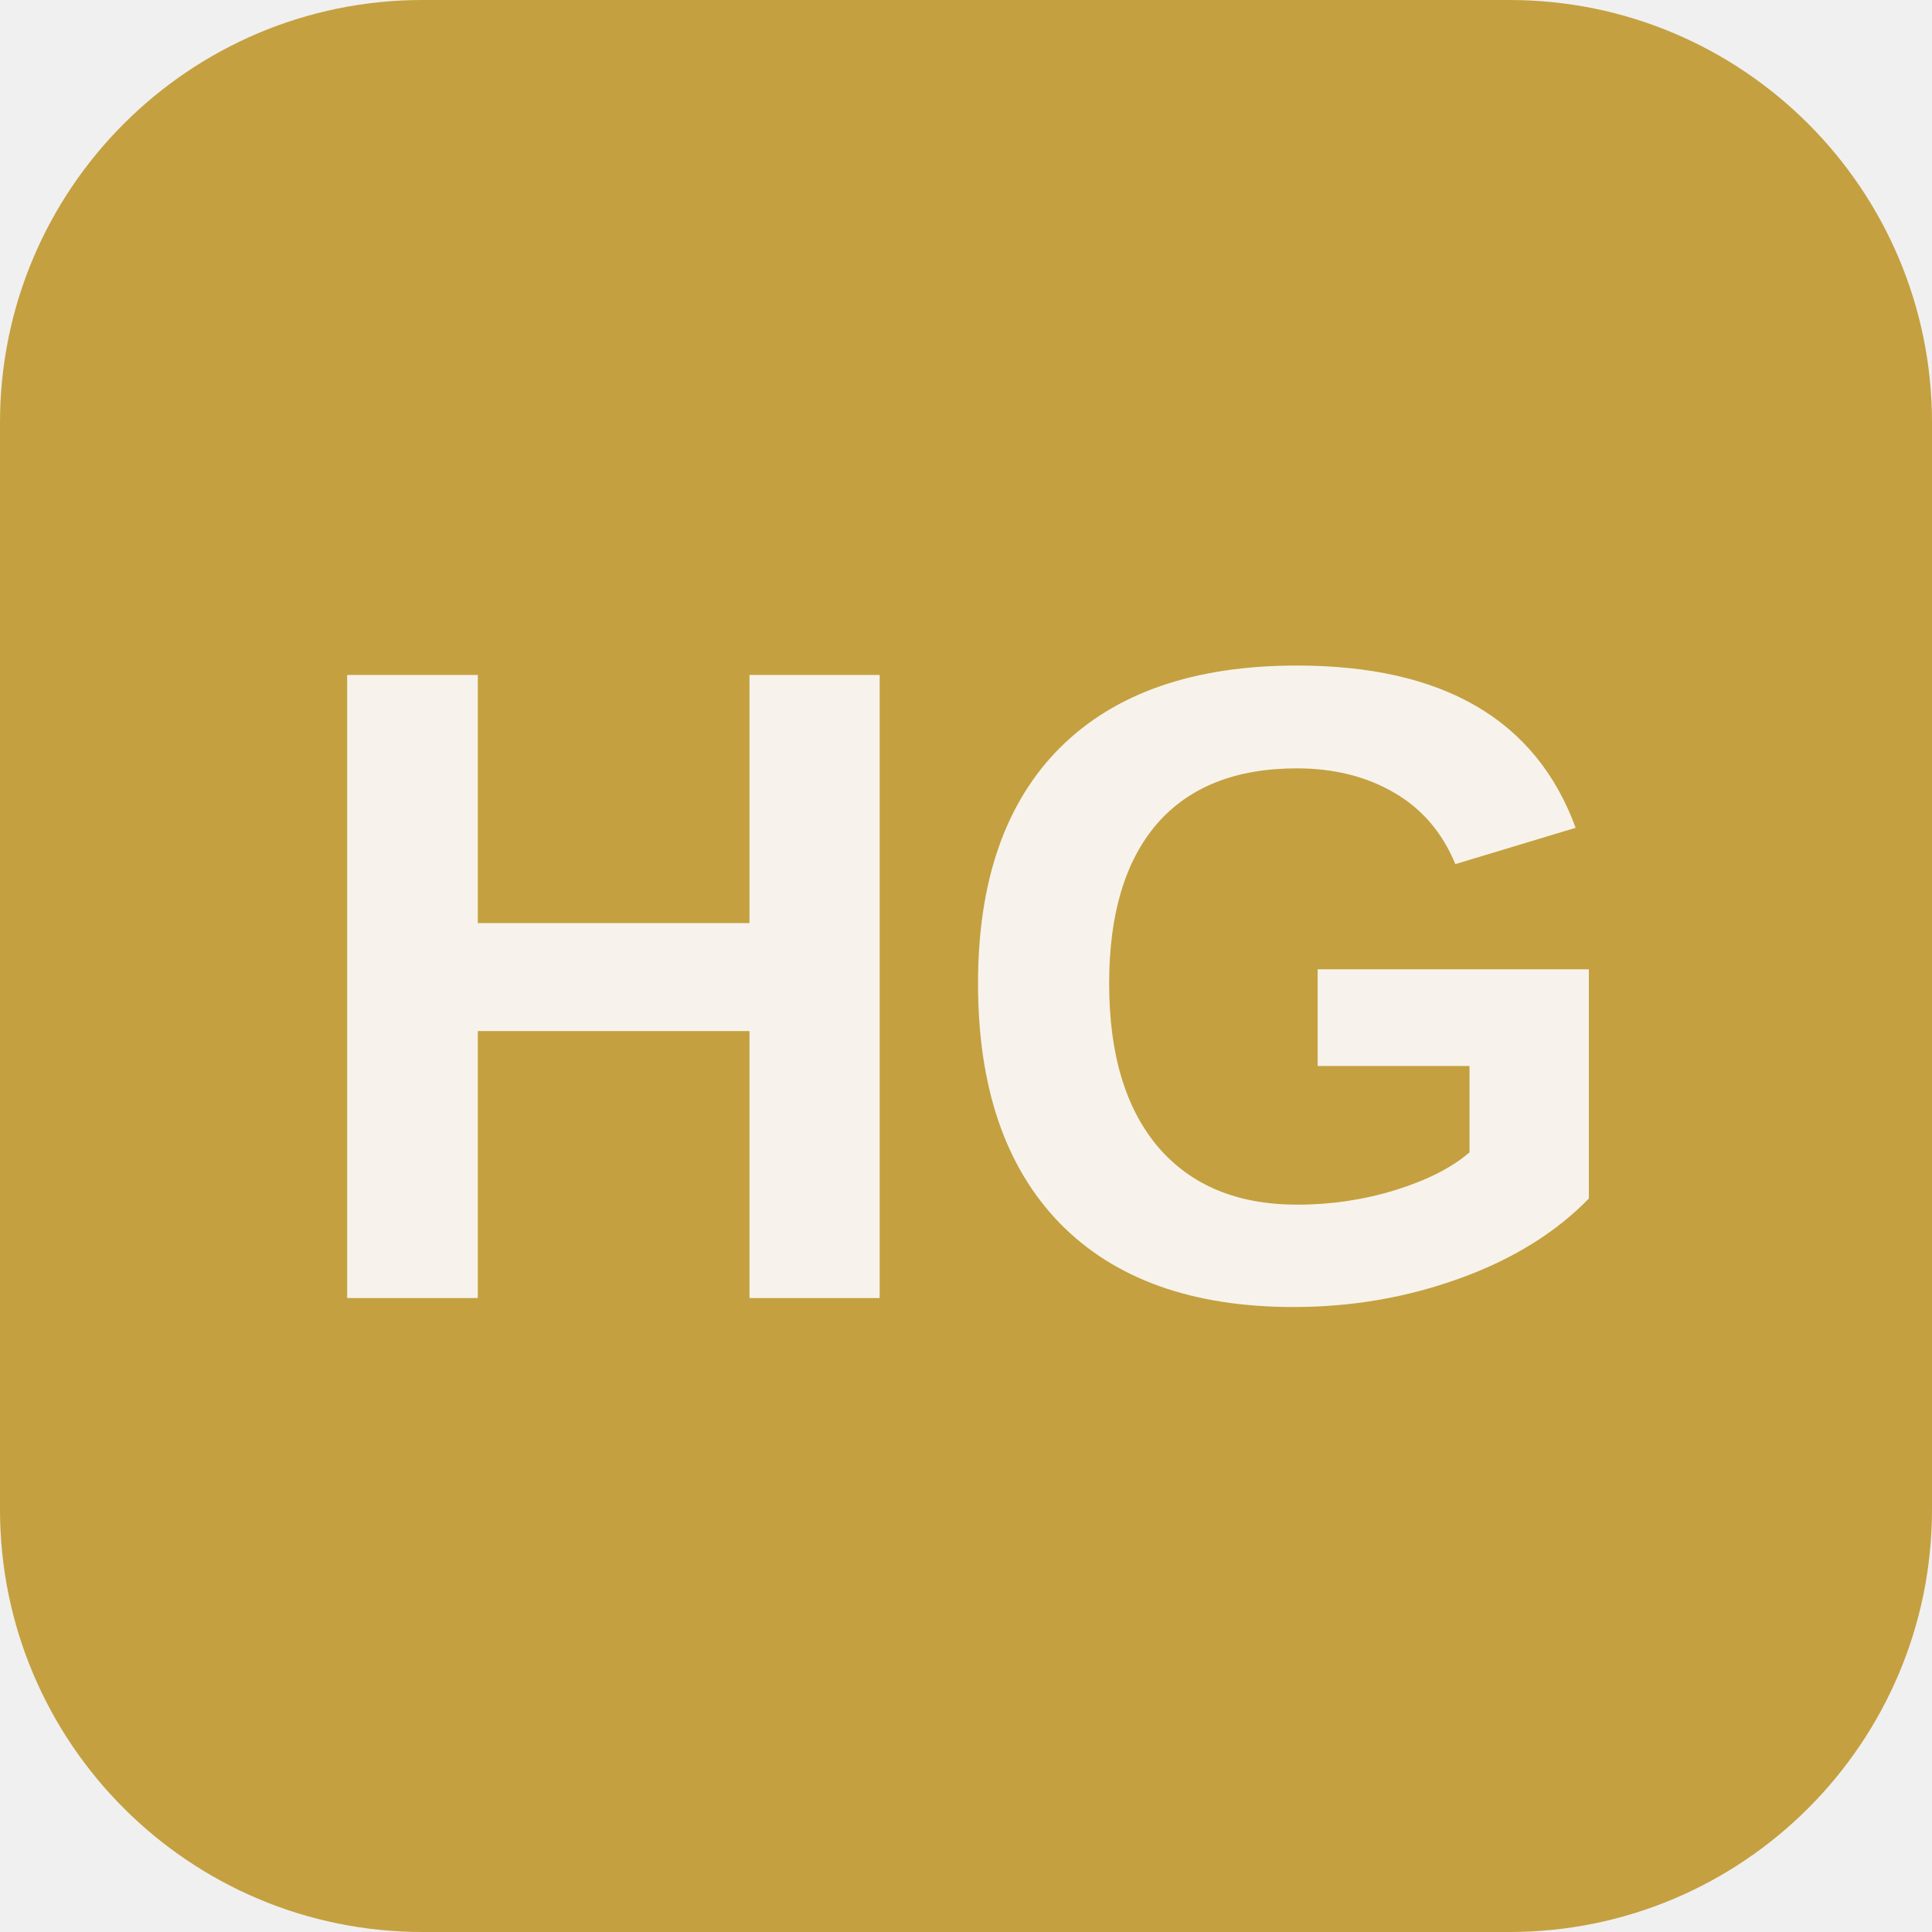
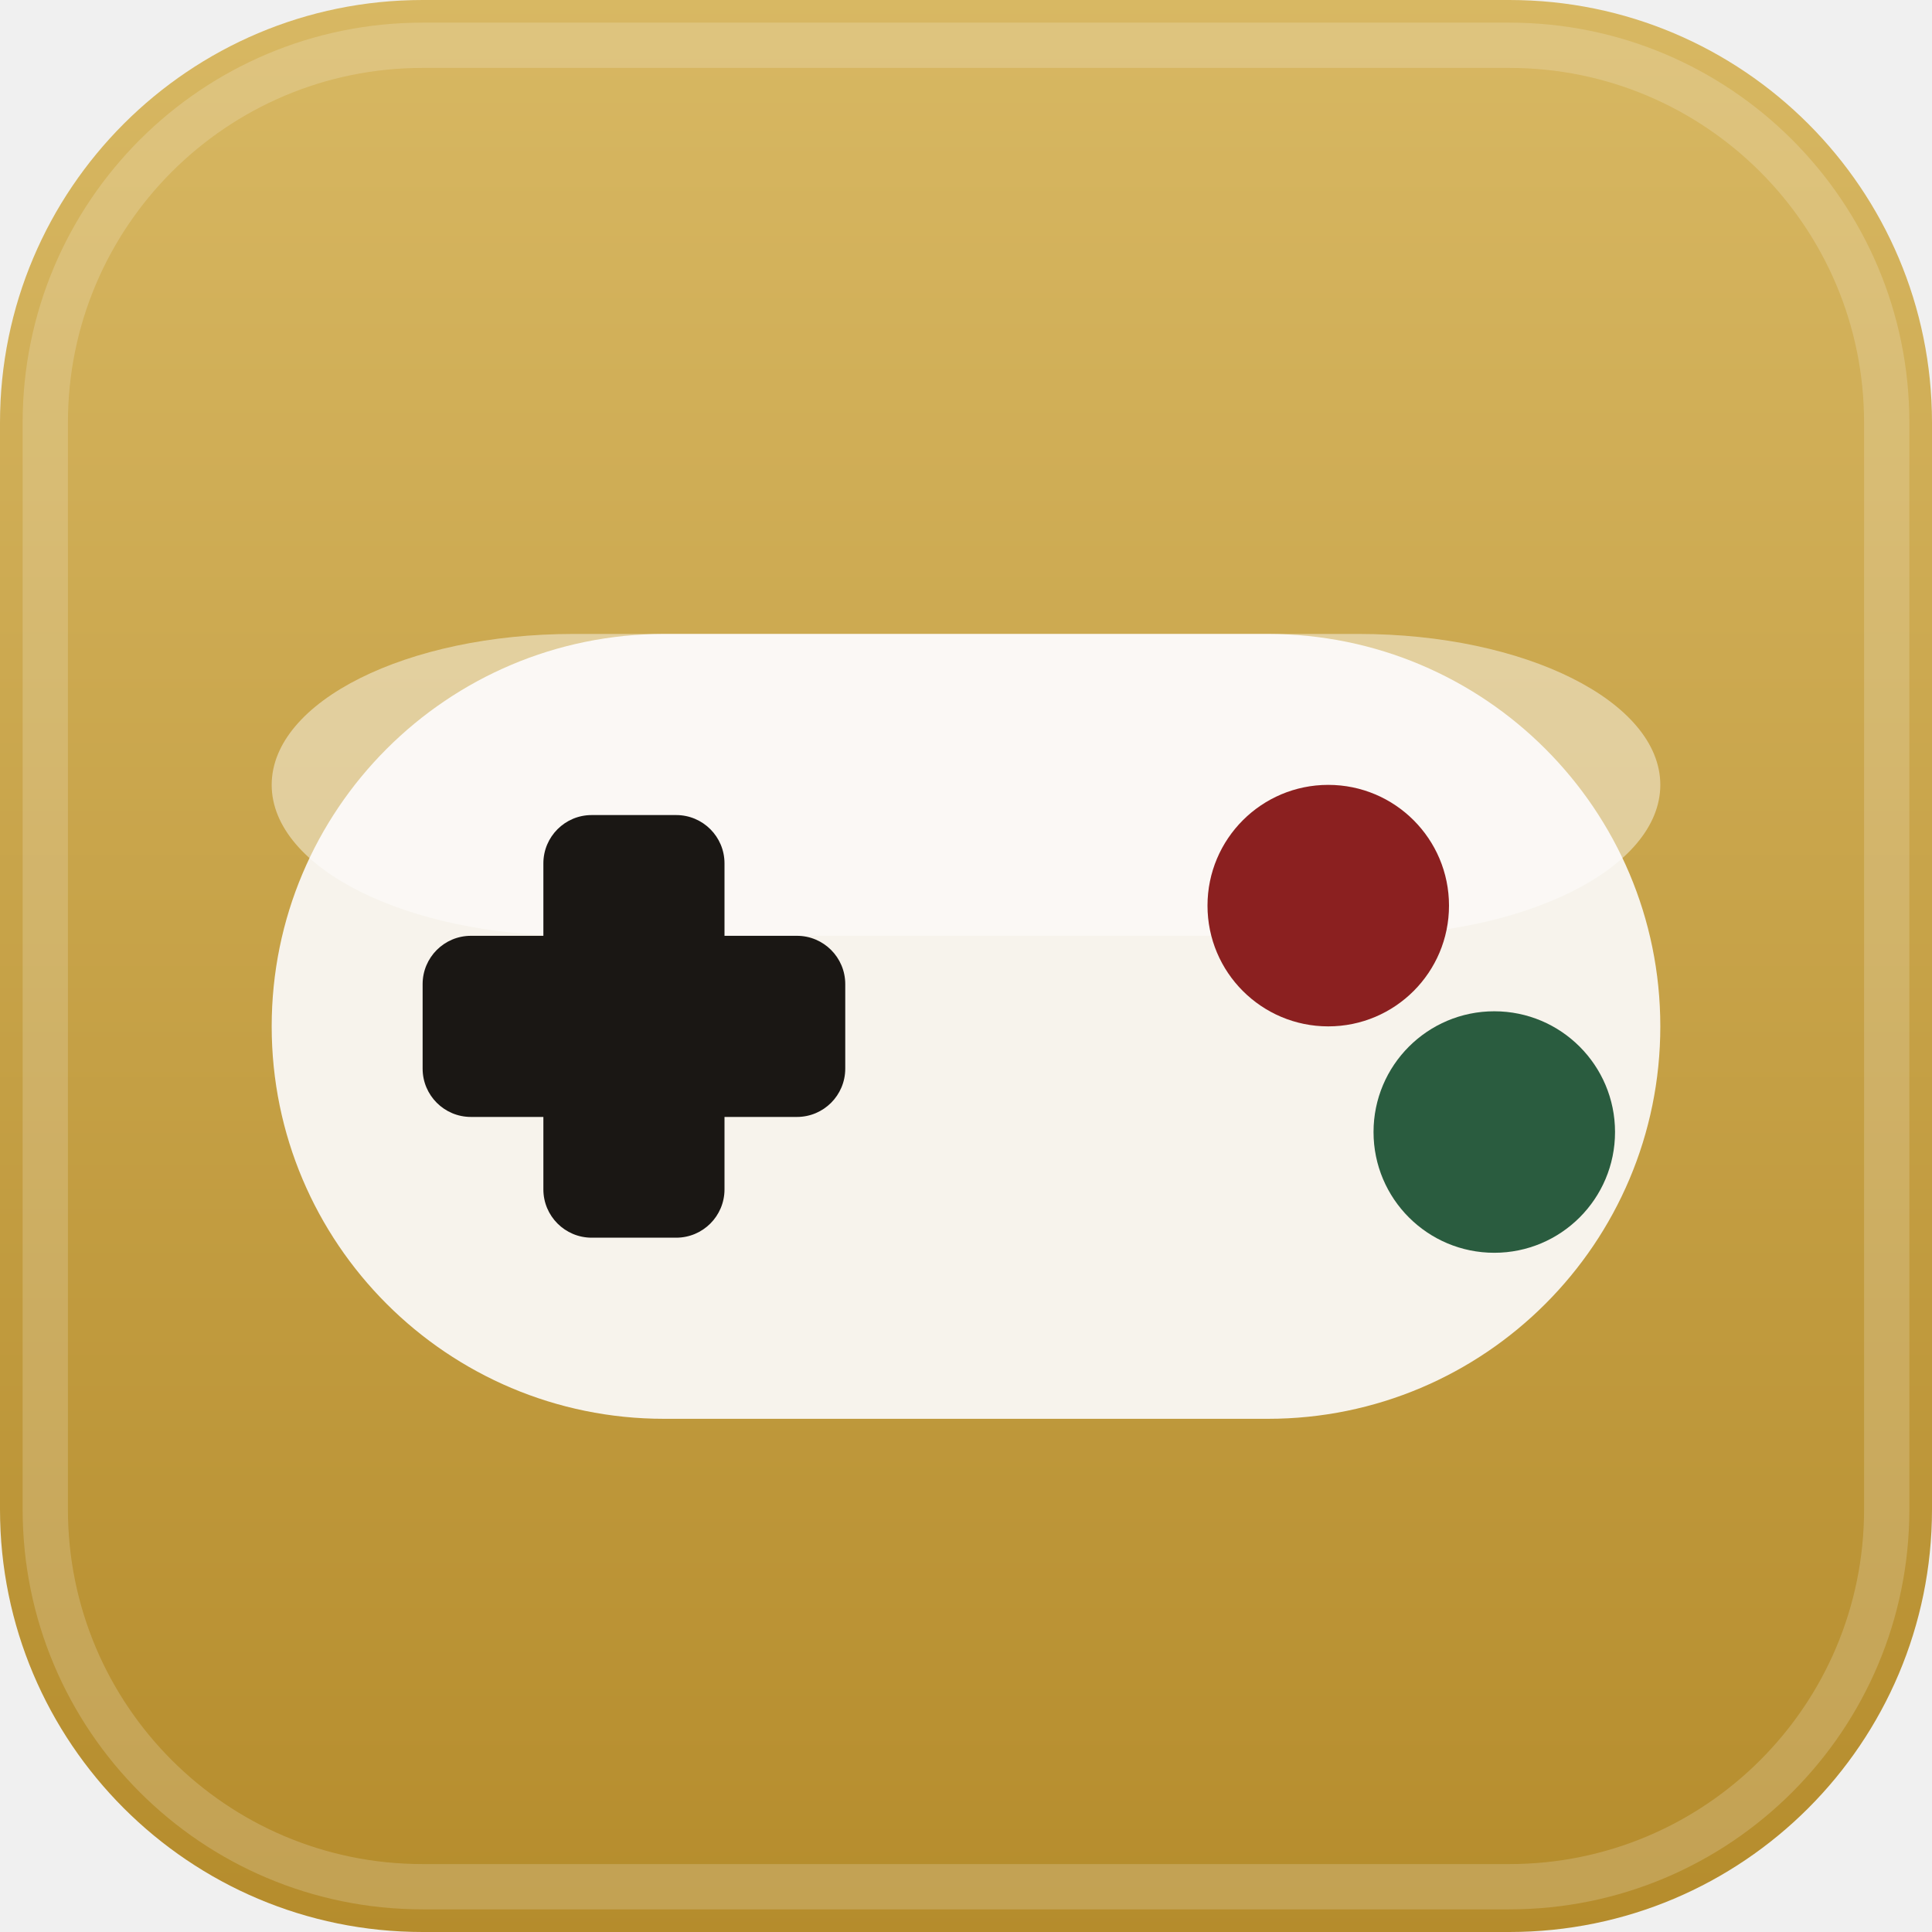
- <svg xmlns="http://www.w3.org/2000/svg" viewBox="0 0 64 64">
-   <rect width="64" height="64" rx="14" fill="#C4A040" />
-   <text x="32" y="43" font-family="Arial,Helvetica,sans-serif" font-weight="700" font-size="30" fill="#F7F3EC" text-anchor="middle">HG</text>
+ <svg xmlns="http://www.w3.org/2000/svg" viewBox="0 0 64 64" role="img" aria-label="HomeschoolGames">
+   <defs>
+     <linearGradient id="tile" x1="0" y1="0" x2="0" y2="1">
+       <stop offset="0" stop-color="#D8B863" />
+       <stop offset="1" stop-color="#B58C2C" />
+     </linearGradient>
+   </defs>
+   <rect width="64" height="64" rx="14" fill="url(#tile)" />
+   <rect x="1.5" y="1.5" width="61" height="61" rx="12.5" fill="none" stroke="#ffffff" stroke-opacity="0.18" stroke-width="1.5" />
+   <rect x="9" y="21" width="46" height="26" rx="13" fill="#F7F3EC" />
+   <rect x="9" y="21" width="46" height="10" rx="10" fill="#ffffff" opacity="0.45" />
+   <g fill="#1A1714">
+     <rect x="18" y="27" width="6" height="14" rx="1.6" />
+     <rect x="14" y="31" width="14" height="6" rx="1.6" />
+   </g>
+   <circle cx="44" cy="30" r="4" fill="#8B2020" />
+   <circle cx="49.5" cy="37.5" r="4" fill="#2A5C3F" />
</svg>
